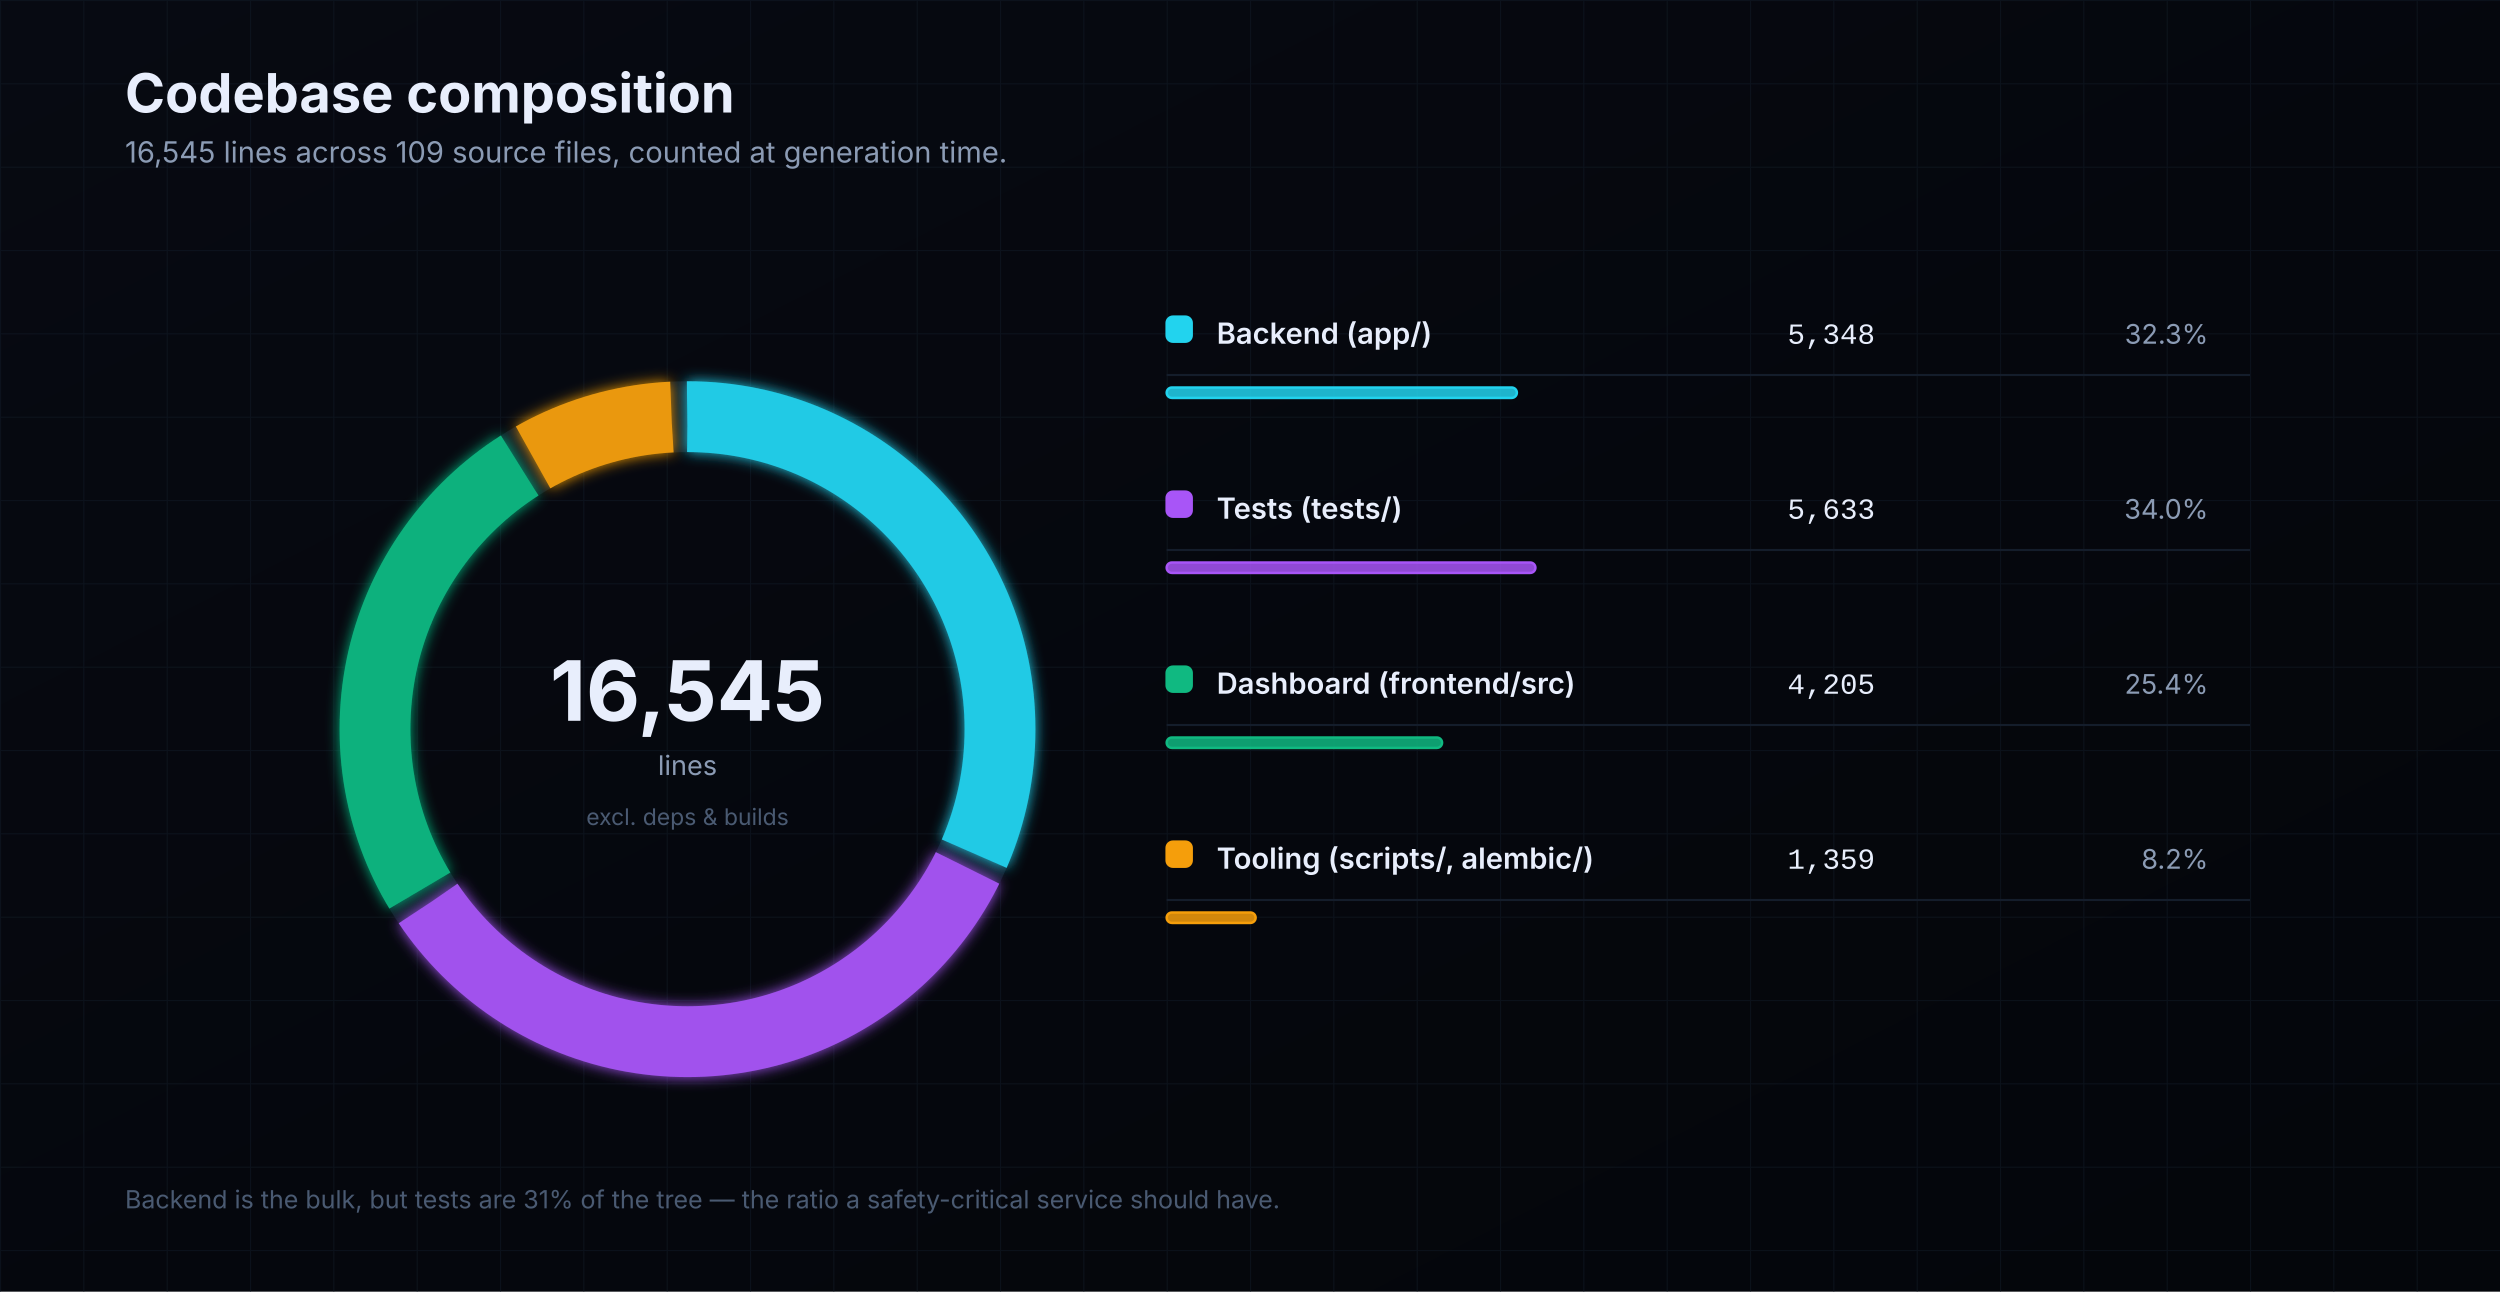
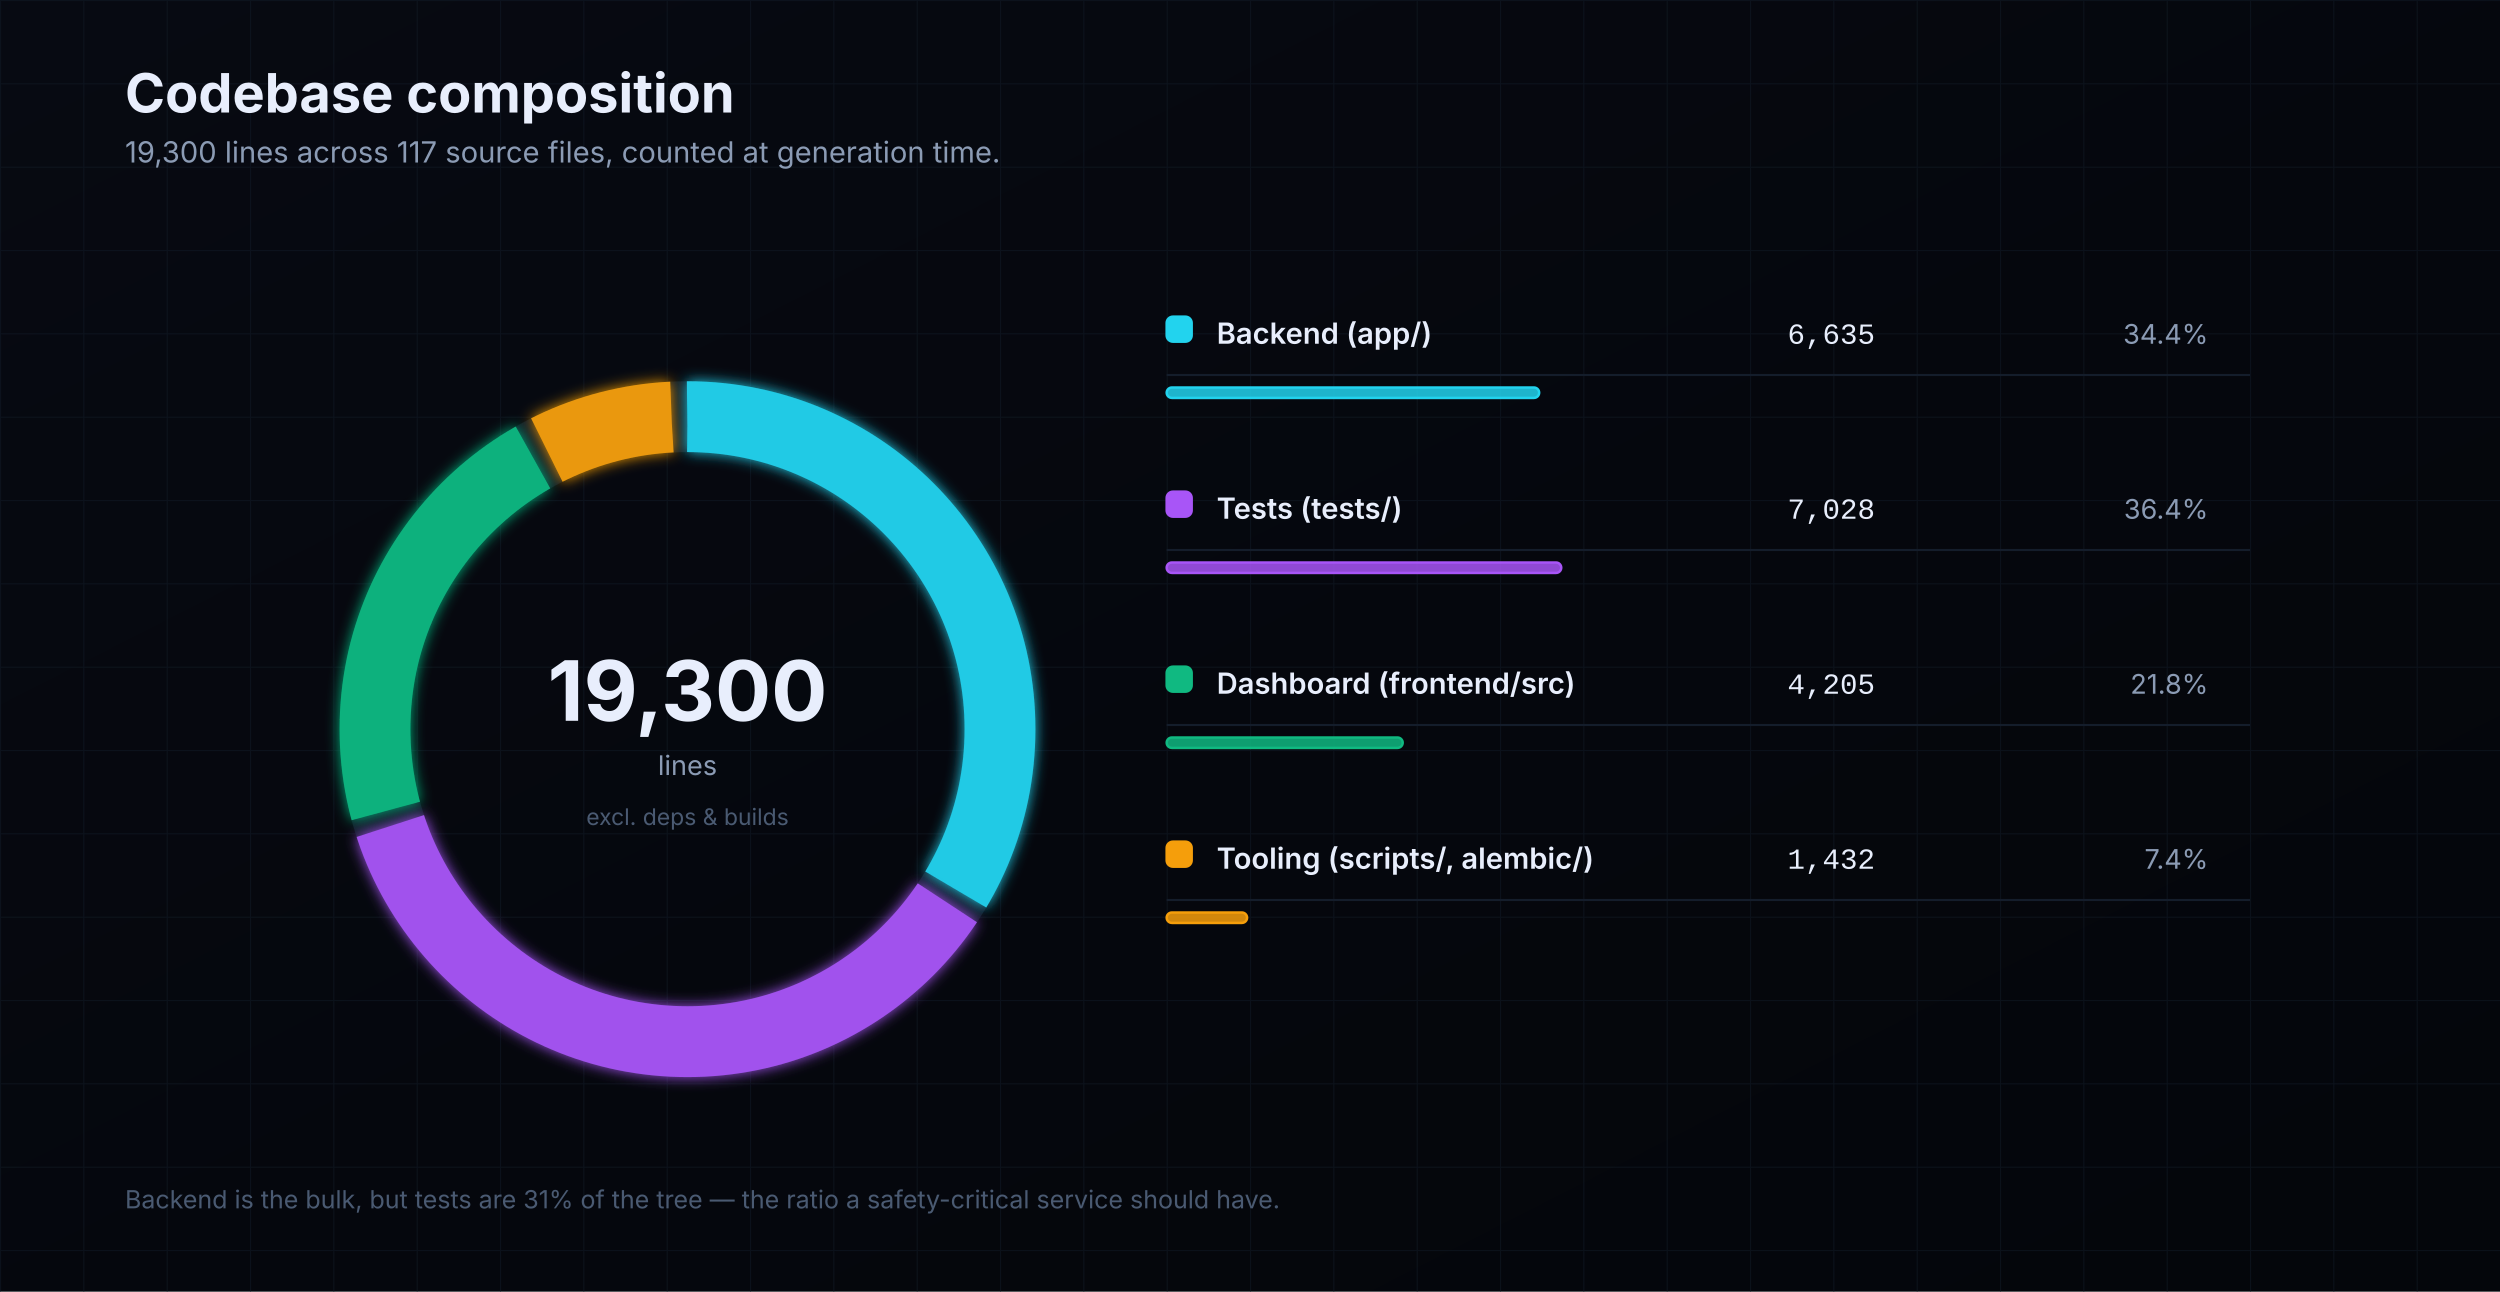
<svg xmlns="http://www.w3.org/2000/svg" width="1200" height="620" viewBox="0 0 1200 620" role="img" aria-label="Codebase composition">
  <defs>
    <linearGradient id="bg" x1="0" y1="0" x2="1" y2="1">
      <stop offset="0%" stop-color="#070a12" />
      <stop offset="55%" stop-color="#05070d" />
      <stop offset="100%" stop-color="#04060b" />
    </linearGradient>
    <linearGradient id="word" x1="0" y1="0" x2="1" y2="0">
      <stop offset="0%" stop-color="#22d3ee" />
      <stop offset="50%" stop-color="#3b82f6" />
      <stop offset="100%" stop-color="#a855f7" />
    </linearGradient>
    <linearGradient id="edge" x1="0" y1="0" x2="1" y2="0">
      <stop offset="0%" stop-color="#22d3ee" stop-opacity="0.55" />
      <stop offset="100%" stop-color="#a855f7" stop-opacity="0.35" />
    </linearGradient>
    <radialGradient id="halo" cx="50%" cy="50%" r="50%">
      <stop offset="0%" stop-color="#22d3ee" stop-opacity="0.20" />
      <stop offset="60%" stop-color="#3b82f6" stop-opacity="0.06" />
      <stop offset="100%" stop-color="#05070d" stop-opacity="0" />
    </radialGradient>
    <radialGradient id="halo2" cx="50%" cy="50%" r="50%">
      <stop offset="0%" stop-color="#a855f7" stop-opacity="0.16" />
      <stop offset="100%" stop-color="#05070d" stop-opacity="0" />
    </radialGradient>
    <filter id="glow" x="-80%" y="-300%" width="260%" height="700%">
      <feGaussianBlur stdDeviation="3.2" result="b" />
      <feMerge>
        <feMergeNode in="b" />
        <feMergeNode in="SourceGraphic" />
      </feMerge>
    </filter>
    <filter id="softglow" x="-60%" y="-60%" width="220%" height="220%">
      <feGaussianBlur stdDeviation="7" result="b" />
      <feMerge>
        <feMergeNode in="b" />
        <feMergeNode in="SourceGraphic" />
      </feMerge>
    </filter>
    <pattern id="grid" width="40" height="40" patternUnits="userSpaceOnUse">
      <path d="M40 0 H0 V40" fill="none" stroke="#111a26" stroke-width="1" />
    </pattern>
    <marker id="arrowhead" viewBox="0 0 10 10" refX="8" refY="5" markerWidth="6" markerHeight="6" orient="auto-start-reverse">
      <path d="M0,0 L10,5 L0,10 z" fill="#4a5a72" />
    </marker>
  </defs>
  <rect width="1200" height="620" fill="url(#bg)" />
  <rect width="1200" height="620" fill="url(#grid)" opacity="0.55" />
  <text x="60.0" y="54.0" font-family="Inter, 'Segoe UI', 'Helvetica Neue', Helvetica, Arial, sans-serif" font-size="26" font-weight="700" fill="#e8eefc" fill-opacity="1.0" text-anchor="start">Codebase composition</text>
-   <text x="60.0" y="78.0" font-family="Inter, 'Segoe UI', 'Helvetica Neue', Helvetica, Arial, sans-serif" font-size="14" font-weight="400" fill="#8b9bb4" fill-opacity="1.0" text-anchor="start">16,545 lines across 109 source files, counted at generation time.</text>
+   <text x="60.0" y="78.0" font-family="Inter, 'Segoe UI', 'Helvetica Neue', Helvetica, Arial, sans-serif" font-size="14" font-weight="400" fill="#8b9bb4" fill-opacity="1.0" text-anchor="start">19,300 lines across 117 source files, counted at generation time.</text>
  <circle cx="330.0" cy="350.0" r="150.0" fill="none" stroke="#111a26" stroke-width="34.0" />
-   <circle cx="330.0" cy="350.0" r="150.0" fill="none" stroke="#22d3ee" stroke-width="34.0" stroke-linecap="butt" stroke-dasharray="297.11 645.37" stroke-dashoffset="-0.00" transform="rotate(-90 330.0 350.0)" filter="url(#glow)" opacity="0.95" />
-   <circle cx="330.0" cy="350.0" r="150.0" fill="none" stroke="#a855f7" stroke-width="34.0" stroke-linecap="butt" stroke-dasharray="313.34 629.14" stroke-dashoffset="-304.65" transform="rotate(-90 330.0 350.0)" filter="url(#glow)" opacity="0.95" />
-   <circle cx="330.0" cy="350.0" r="150.0" fill="none" stroke="#10b981" stroke-width="34.0" stroke-linecap="butt" stroke-dasharray="232.00 710.48" stroke-dashoffset="-625.53" transform="rotate(-90 330.0 350.0)" filter="url(#glow)" opacity="0.95" />
-   <circle cx="330.0" cy="350.0" r="150.0" fill="none" stroke="#f59e0b" stroke-width="34.0" stroke-linecap="butt" stroke-dasharray="69.87 872.60" stroke-dashoffset="-865.06" transform="rotate(-90 330.0 350.0)" filter="url(#glow)" opacity="0.95" />
-   <text x="330.0" y="346.0" font-family="Inter, 'Segoe UI', 'Helvetica Neue', Helvetica, Arial, sans-serif" font-size="40" font-weight="700" fill="#e8eefc" fill-opacity="1.0" text-anchor="middle">16,545</text>
+   <circle cx="330.0" cy="350.0" r="150.0" fill="none" stroke="#22d3ee" stroke-width="34.0" stroke-linecap="butt" stroke-dasharray="316.47 626.01" stroke-dashoffset="-0.00" transform="rotate(-90 330.0 350.0)" filter="url(#glow)" opacity="0.95" />
+   <circle cx="330.0" cy="350.0" r="150.0" fill="none" stroke="#a855f7" stroke-width="34.0" stroke-linecap="butt" stroke-dasharray="335.66 606.82" stroke-dashoffset="-324.01" transform="rotate(-90 330.0 350.0)" filter="url(#glow)" opacity="0.95" />
+   <circle cx="330.0" cy="350.0" r="150.0" fill="none" stroke="#10b981" stroke-width="34.0" stroke-linecap="butt" stroke-dasharray="197.80 744.67" stroke-dashoffset="-667.21" transform="rotate(-90 330.0 350.0)" filter="url(#glow)" opacity="0.95" />
+   <circle cx="330.0" cy="350.0" r="150.0" fill="none" stroke="#f59e0b" stroke-width="34.0" stroke-linecap="butt" stroke-dasharray="62.39 880.09" stroke-dashoffset="-872.55" transform="rotate(-90 330.0 350.0)" filter="url(#glow)" opacity="0.95" />
+   <text x="330.0" y="346.0" font-family="Inter, 'Segoe UI', 'Helvetica Neue', Helvetica, Arial, sans-serif" font-size="40" font-weight="700" fill="#e8eefc" fill-opacity="1.0" text-anchor="middle">19,300</text>
  <text x="330.0" y="372.0" font-family="Inter, 'Segoe UI', 'Helvetica Neue', Helvetica, Arial, sans-serif" font-size="13" font-weight="400" fill="#8b9bb4" fill-opacity="1.0" text-anchor="middle">lines</text>
  <text x="330.0" y="396.0" font-family="Inter, 'Segoe UI', 'Helvetica Neue', Helvetica, Arial, sans-serif" font-size="11" font-weight="400" fill="#4a5a72" fill-opacity="1.0" text-anchor="middle">excl. deps &amp; builds</text>
  <rect x="560.0" y="152.0" width="12.0" height="12.0" rx="3" fill="#22d3ee" fill-opacity="1.0" stroke="#22d3ee" stroke-width="1.2" />
  <text x="584.0" y="165.0" font-family="Inter, 'Segoe UI', 'Helvetica Neue', Helvetica, Arial, sans-serif" font-size="14" font-weight="600" fill="#e8eefc" fill-opacity="1.0" text-anchor="start">Backend (app/)</text>
-   <text x="900.0" y="165.0" font-family="'JetBrains Mono', 'SFMono-Regular', Consolas, 'Liberation Mono', monospace" font-size="14" font-weight="400" fill="#e8eefc" fill-opacity="1.0" text-anchor="end">5,348</text>
-   <text x="1060.0" y="165.0" font-family="Inter, 'Segoe UI', 'Helvetica Neue', Helvetica, Arial, sans-serif" font-size="13" font-weight="400" fill="#8b9bb4" fill-opacity="1.0" text-anchor="end">32.3%</text>
+   <text x="900.0" y="165.0" font-family="'JetBrains Mono', 'SFMono-Regular', Consolas, 'Liberation Mono', monospace" font-size="14" font-weight="400" fill="#e8eefc" fill-opacity="1.0" text-anchor="end">6,635</text>
+   <text x="1060.0" y="165.0" font-family="Inter, 'Segoe UI', 'Helvetica Neue', Helvetica, Arial, sans-serif" font-size="13" font-weight="400" fill="#8b9bb4" fill-opacity="1.0" text-anchor="end">34.4%</text>
  <line x1="560" y1="180.0" x2="1080" y2="180.0" stroke="#141d2b" stroke-width="1" />
-   <rect x="560.0" y="186.0" width="168.1" height="5.0" rx="2.5" fill="#22d3ee" fill-opacity="0.85" stroke="#22d3ee" stroke-width="1.2" />
+   <rect x="560.0" y="186.0" width="178.8" height="5.0" rx="2.5" fill="#22d3ee" fill-opacity="0.85" stroke="#22d3ee" stroke-width="1.2" />
  <rect x="560.0" y="236.0" width="12.0" height="12.0" rx="3" fill="#a855f7" fill-opacity="1.0" stroke="#a855f7" stroke-width="1.2" />
  <text x="584.0" y="249.0" font-family="Inter, 'Segoe UI', 'Helvetica Neue', Helvetica, Arial, sans-serif" font-size="14" font-weight="600" fill="#e8eefc" fill-opacity="1.0" text-anchor="start">Tests (tests/)</text>
-   <text x="900.0" y="249.0" font-family="'JetBrains Mono', 'SFMono-Regular', Consolas, 'Liberation Mono', monospace" font-size="14" font-weight="400" fill="#e8eefc" fill-opacity="1.0" text-anchor="end">5,633</text>
-   <text x="1060.0" y="249.0" font-family="Inter, 'Segoe UI', 'Helvetica Neue', Helvetica, Arial, sans-serif" font-size="13" font-weight="400" fill="#8b9bb4" fill-opacity="1.0" text-anchor="end">34.0%</text>
+   <text x="900.0" y="249.0" font-family="'JetBrains Mono', 'SFMono-Regular', Consolas, 'Liberation Mono', monospace" font-size="14" font-weight="400" fill="#e8eefc" fill-opacity="1.0" text-anchor="end">7,028</text>
+   <text x="1060.0" y="249.0" font-family="Inter, 'Segoe UI', 'Helvetica Neue', Helvetica, Arial, sans-serif" font-size="13" font-weight="400" fill="#8b9bb4" fill-opacity="1.0" text-anchor="end">36.4%</text>
  <line x1="560" y1="264.0" x2="1080" y2="264.0" stroke="#141d2b" stroke-width="1" />
-   <rect x="560.0" y="270.0" width="177.0" height="5.0" rx="2.5" fill="#a855f7" fill-opacity="0.85" stroke="#a855f7" stroke-width="1.2" />
+   <rect x="560.0" y="270.0" width="189.4" height="5.0" rx="2.5" fill="#a855f7" fill-opacity="0.85" stroke="#a855f7" stroke-width="1.2" />
  <rect x="560.0" y="320.0" width="12.0" height="12.0" rx="3" fill="#10b981" fill-opacity="1.0" stroke="#10b981" stroke-width="1.2" />
  <text x="584.0" y="333.0" font-family="Inter, 'Segoe UI', 'Helvetica Neue', Helvetica, Arial, sans-serif" font-size="14" font-weight="600" fill="#e8eefc" fill-opacity="1.0" text-anchor="start">Dashboard (frontend/src)</text>
  <text x="900.0" y="333.0" font-family="'JetBrains Mono', 'SFMono-Regular', Consolas, 'Liberation Mono', monospace" font-size="14" font-weight="400" fill="#e8eefc" fill-opacity="1.0" text-anchor="end">4,205</text>
-   <text x="1060.0" y="333.0" font-family="Inter, 'Segoe UI', 'Helvetica Neue', Helvetica, Arial, sans-serif" font-size="13" font-weight="400" fill="#8b9bb4" fill-opacity="1.0" text-anchor="end">25.4%</text>
+   <text x="1060.0" y="333.0" font-family="Inter, 'Segoe UI', 'Helvetica Neue', Helvetica, Arial, sans-serif" font-size="13" font-weight="400" fill="#8b9bb4" fill-opacity="1.0" text-anchor="end">21.8%</text>
  <line x1="560" y1="348.0" x2="1080" y2="348.0" stroke="#141d2b" stroke-width="1" />
-   <rect x="560.0" y="354.0" width="132.2" height="5.0" rx="2.5" fill="#10b981" fill-opacity="0.85" stroke="#10b981" stroke-width="1.2" />
+   <rect x="560.0" y="354.0" width="113.3" height="5.0" rx="2.5" fill="#10b981" fill-opacity="0.85" stroke="#10b981" stroke-width="1.2" />
  <rect x="560.0" y="404.0" width="12.0" height="12.0" rx="3" fill="#f59e0b" fill-opacity="1.0" stroke="#f59e0b" stroke-width="1.2" />
  <text x="584.0" y="417.0" font-family="Inter, 'Segoe UI', 'Helvetica Neue', Helvetica, Arial, sans-serif" font-size="14" font-weight="600" fill="#e8eefc" fill-opacity="1.0" text-anchor="start">Tooling (scripts/, alembic/)</text>
-   <text x="900.0" y="417.0" font-family="'JetBrains Mono', 'SFMono-Regular', Consolas, 'Liberation Mono', monospace" font-size="14" font-weight="400" fill="#e8eefc" fill-opacity="1.0" text-anchor="end">1,359</text>
-   <text x="1060.0" y="417.0" font-family="Inter, 'Segoe UI', 'Helvetica Neue', Helvetica, Arial, sans-serif" font-size="13" font-weight="400" fill="#8b9bb4" fill-opacity="1.0" text-anchor="end">8.2%</text>
+   <text x="900.0" y="417.0" font-family="'JetBrains Mono', 'SFMono-Regular', Consolas, 'Liberation Mono', monospace" font-size="14" font-weight="400" fill="#e8eefc" fill-opacity="1.0" text-anchor="end">1,432</text>
+   <text x="1060.0" y="417.0" font-family="Inter, 'Segoe UI', 'Helvetica Neue', Helvetica, Arial, sans-serif" font-size="13" font-weight="400" fill="#8b9bb4" fill-opacity="1.0" text-anchor="end">7.4%</text>
  <line x1="560" y1="432.0" x2="1080" y2="432.0" stroke="#141d2b" stroke-width="1" />
-   <rect x="560.0" y="438.0" width="42.7" height="5.0" rx="2.5" fill="#f59e0b" fill-opacity="0.85" stroke="#f59e0b" stroke-width="1.2" />
+   <rect x="560.0" y="438.0" width="38.6" height="5.0" rx="2.5" fill="#f59e0b" fill-opacity="0.85" stroke="#f59e0b" stroke-width="1.2" />
  <text x="60.0" y="580.0" font-family="Inter, 'Segoe UI', 'Helvetica Neue', Helvetica, Arial, sans-serif" font-size="12" font-weight="400" fill="#4a5a72" fill-opacity="1.0" text-anchor="start">Backend is the bulk, but tests are 31% of the tree — the ratio a safety-critical service should have.</text>
</svg>
